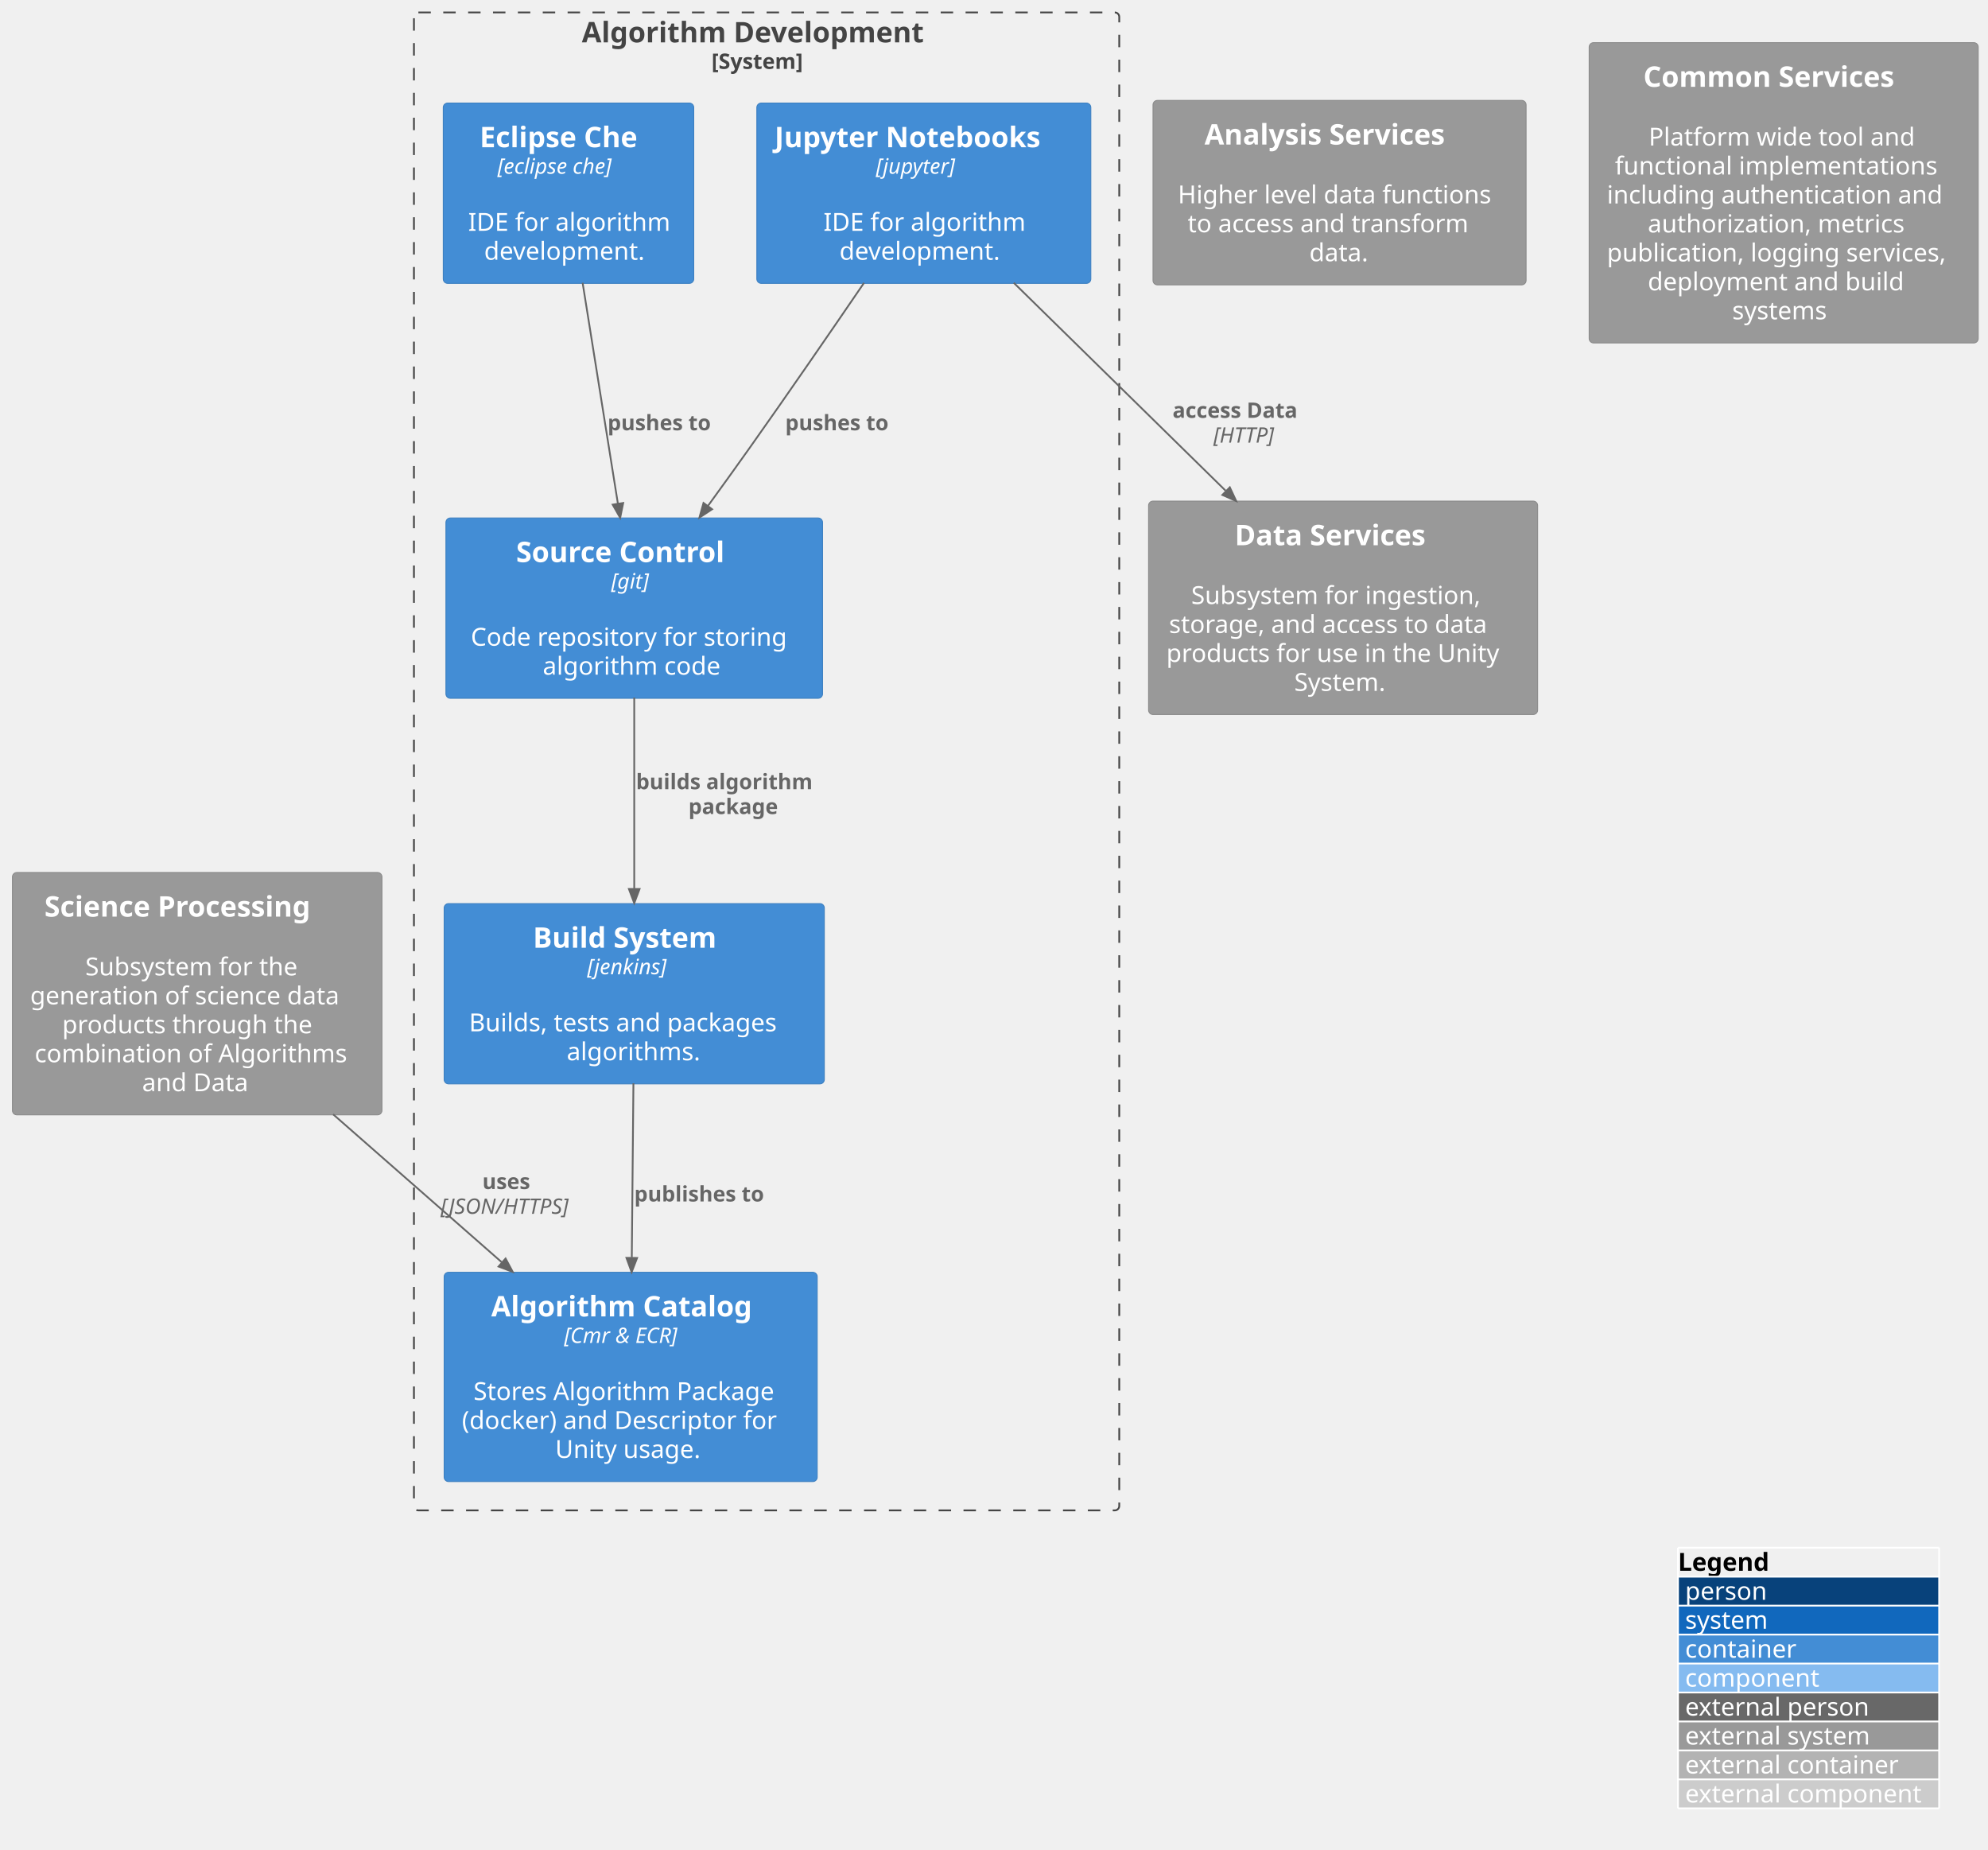
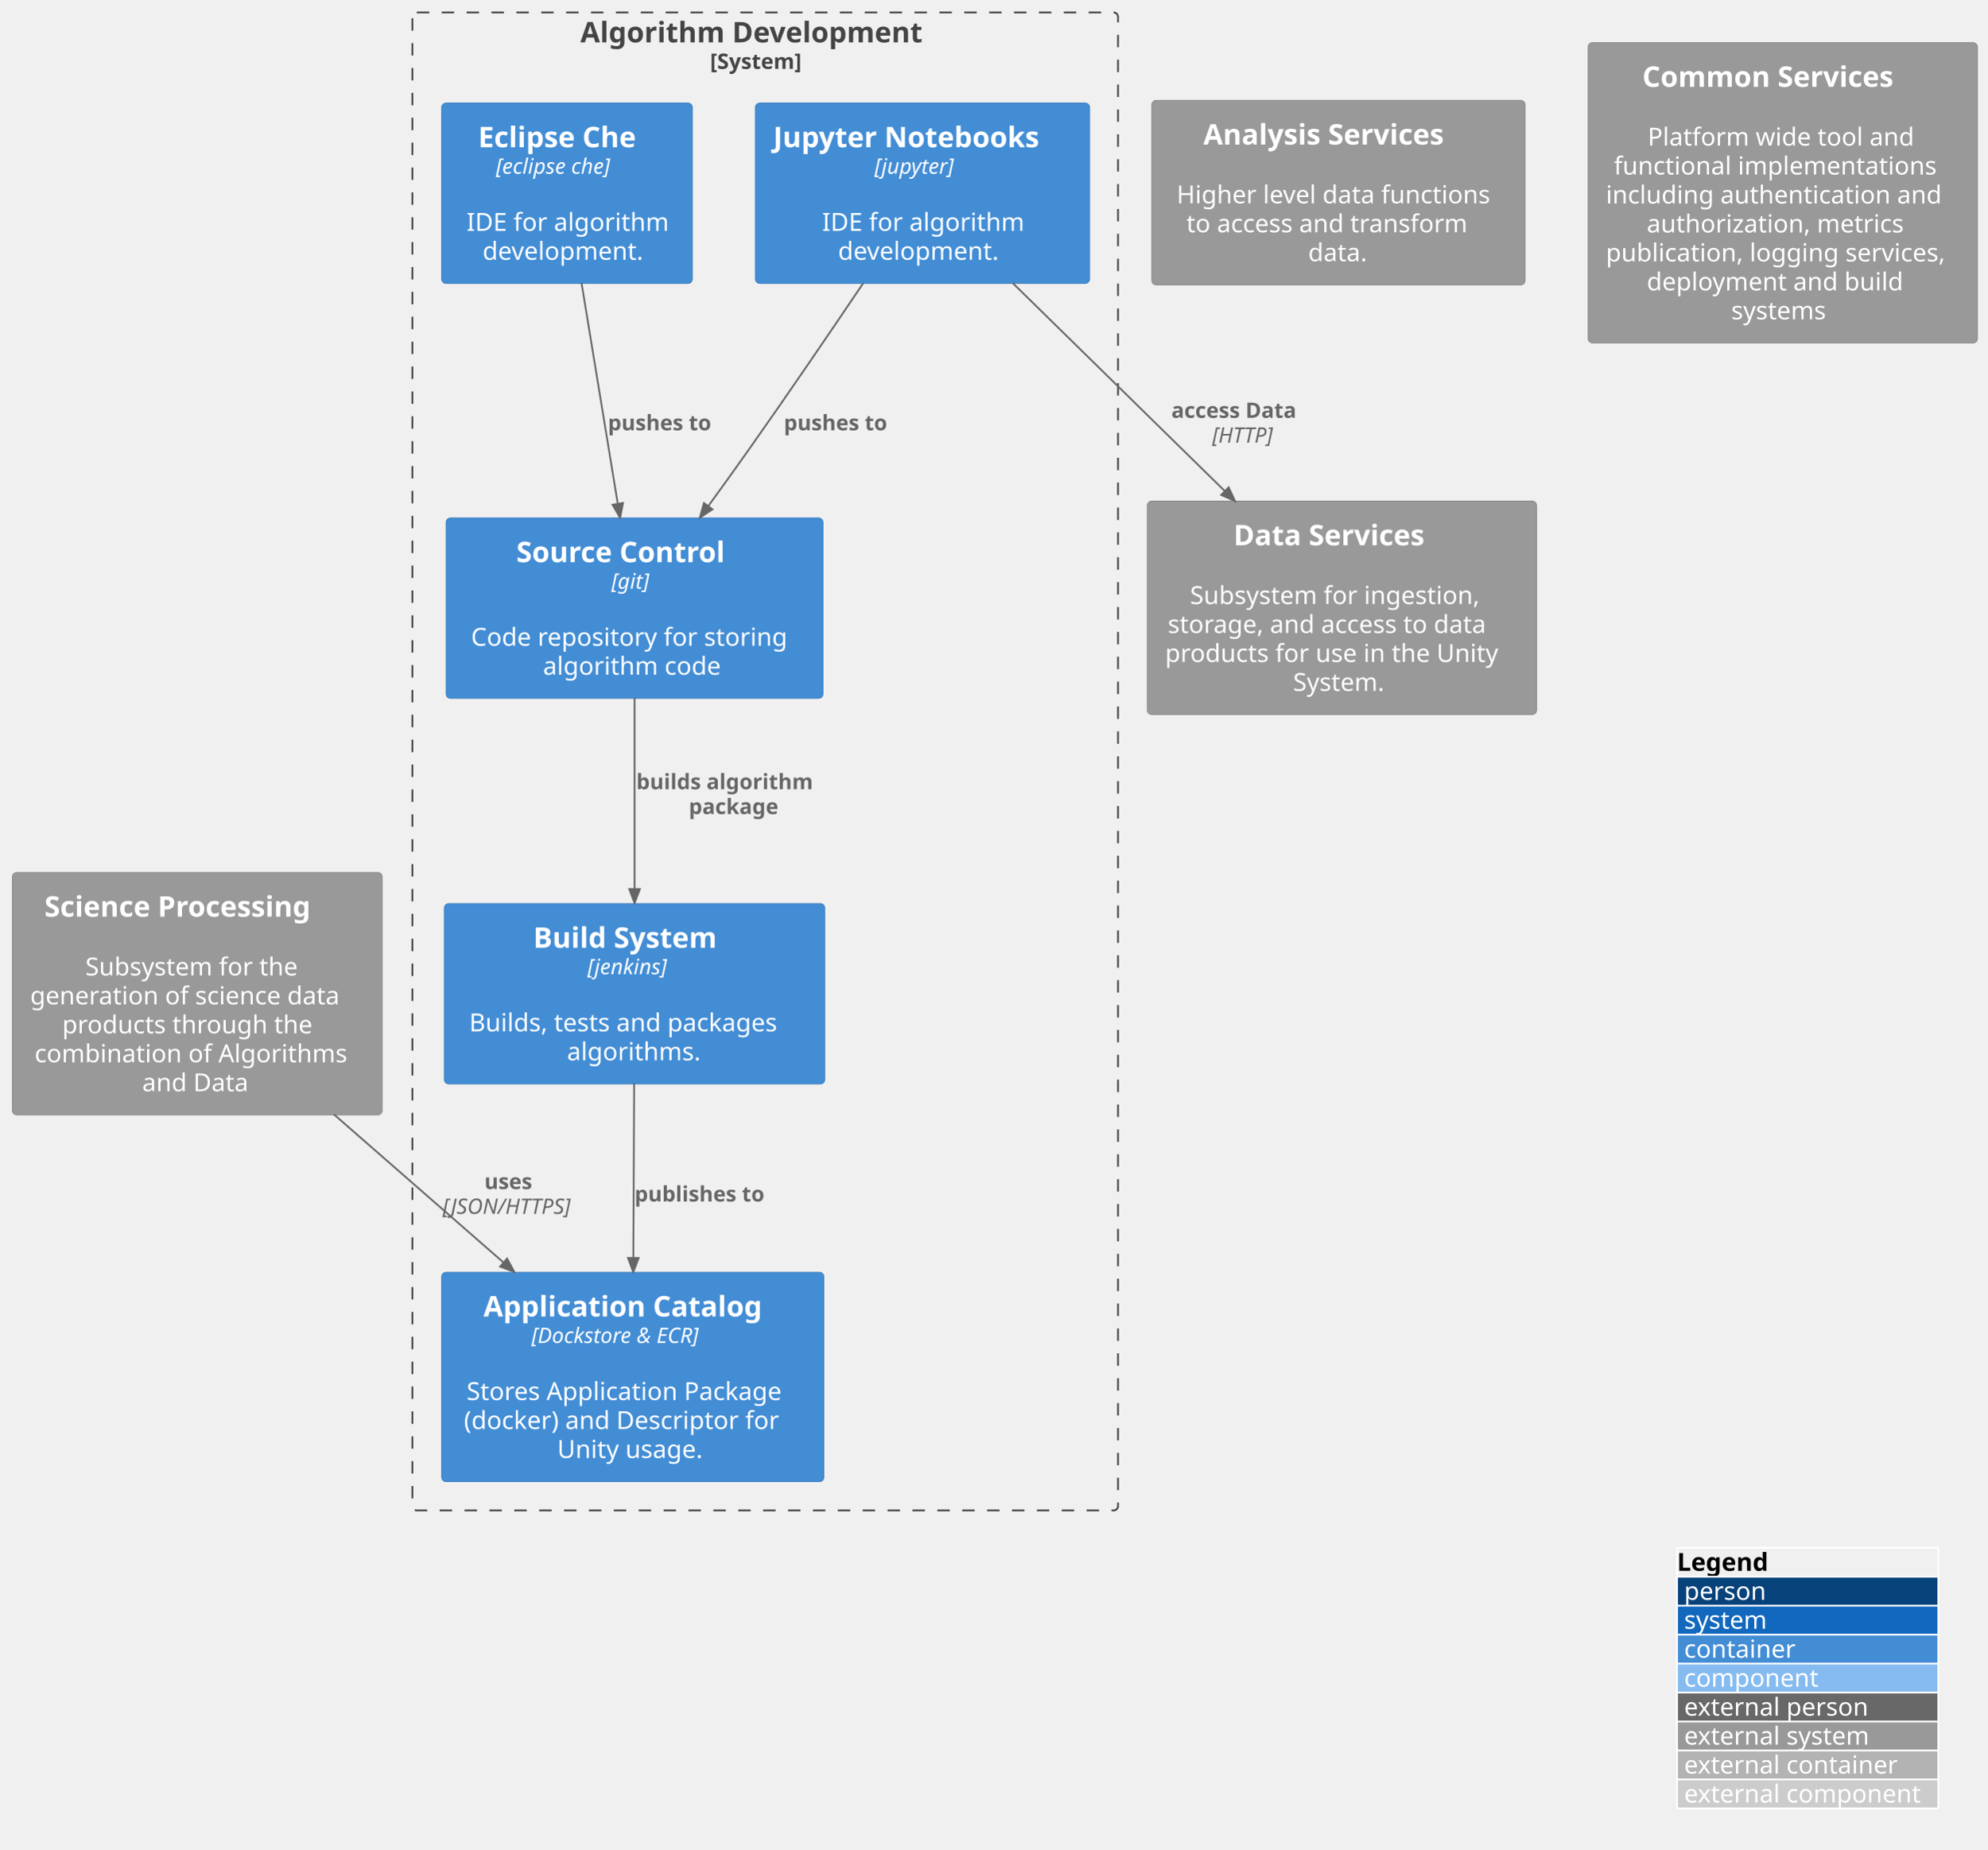
- <svg xmlns="http://www.w3.org/2000/svg" contentStyleType="text/css" height="1041px" preserveAspectRatio="none" style="width:1119px;height:1041px;background:#FFFFFF;" version="1.1" viewBox="0 0 1119 1041" width="1119px" zoomAndPan="magnify">
+ <svg xmlns="http://www.w3.org/2000/svg" contentStyleType="text/css" height="1041px" preserveAspectRatio="none" style="width:1118px;height:1041px;background:#FFFFFF;" version="1.1" viewBox="0 0 1118 1041" width="1118px" zoomAndPan="magnify">
  <defs />
  <g>
    <g id="cluster_ADS">
-       <rect height="843" rx="2.5" ry="2.5" style="stroke:#444444;stroke-width:1.0;fill:none;stroke-dasharray:7.0,7.0;" width="397" x="233" y="7" />
-       <text fill="#444444" font-family="sans-serif" font-size="16" font-weight="bold" lengthAdjust="spacing" textLength="208" x="327.5" y="23.852">Algorithm Development</text>
-       <text fill="#444444" font-family="sans-serif" font-size="12" font-weight="bold" lengthAdjust="spacing" textLength="62" x="400.5" y="38.764">[System]</text>
+       <rect height="843" rx="2.5" ry="2.5" style="stroke:#444444;stroke-width:1.0;fill:none;stroke-dasharray:7.0,7.0;" width="397" x="232" y="7" />
+       <text fill="#444444" font-family="sans-serif" font-size="16" font-weight="bold" lengthAdjust="spacing" textLength="208" x="326.5" y="23.852">Algorithm Development</text>
+       <text fill="#444444" font-family="sans-serif" font-size="12" font-weight="bold" lengthAdjust="spacing" textLength="62" x="399.5" y="38.764">[System]</text>
    </g>
    <g id="elem_ac">
-       <rect fill="#438DD5" height="117.781" rx="2.5" ry="2.5" style="stroke:#3C7FC0;stroke-width:0.5;" width="210" x="250" y="716" />
-       <text fill="#FFFFFF" font-family="sans-serif" font-size="16" font-weight="bold" lengthAdjust="spacing" textLength="157" x="276.5" y="740.852">Algorithm Catalog</text>
-       <text fill="#FFFFFF" font-family="sans-serif" font-size="12" font-style="italic" lengthAdjust="spacing" textLength="75" x="317.5" y="755.764">[Cmr &amp; ECR]</text>
-       <text fill="#FFFFFF" font-family="sans-serif" font-size="14" lengthAdjust="spacing" textLength="4" x="353" y="771.589"> </text>
-       <text fill="#FFFFFF" font-family="sans-serif" font-size="14" lengthAdjust="spacing" textLength="177" x="266.5" y="787.886">Stores Algorithm Package</text>
-       <text fill="#FFFFFF" font-family="sans-serif" font-size="14" lengthAdjust="spacing" textLength="186" x="260" y="804.183">(docker) and Descriptor for</text>
-       <text fill="#FFFFFF" font-family="sans-serif" font-size="14" lengthAdjust="spacing" textLength="85" x="312.5" y="820.48">Unity usage.</text>
+       <rect fill="#438DD5" height="117.781" rx="2.5" ry="2.5" style="stroke:#3C7FC0;stroke-width:0.5;" width="215" x="248.5" y="716" />
+       <text fill="#FFFFFF" font-family="sans-serif" font-size="16" font-weight="bold" lengthAdjust="spacing" textLength="168" x="272" y="740.852">Application Catalog</text>
+       <text fill="#FFFFFF" font-family="sans-serif" font-size="12" font-style="italic" lengthAdjust="spacing" textLength="114" x="299" y="755.764">[Dockstore &amp; ECR]</text>
+       <text fill="#FFFFFF" font-family="sans-serif" font-size="14" lengthAdjust="spacing" textLength="4" x="354" y="771.589"> </text>
+       <text fill="#FFFFFF" font-family="sans-serif" font-size="14" lengthAdjust="spacing" textLength="187" x="262.5" y="787.886">Stores Application Package</text>
+       <text fill="#FFFFFF" font-family="sans-serif" font-size="14" lengthAdjust="spacing" textLength="186" x="261" y="804.183">(docker) and Descriptor for</text>
+       <text fill="#FFFFFF" font-family="sans-serif" font-size="14" lengthAdjust="spacing" textLength="85" x="313.5" y="820.48">Unity usage.</text>
    </g>
    <g id="elem_ec">
-       <rect fill="#438DD5" height="101.484" rx="2.5" ry="2.5" style="stroke:#3C7FC0;stroke-width:0.5;" width="141" x="249.5" y="58" />
-       <text fill="#FFFFFF" font-family="sans-serif" font-size="16" font-weight="bold" lengthAdjust="spacing" textLength="100" x="270" y="82.852">Eclipse Che</text>
-       <text fill="#FFFFFF" font-family="sans-serif" font-size="12" font-style="italic" lengthAdjust="spacing" textLength="80" x="280" y="97.764">[eclipse che]</text>
-       <text fill="#FFFFFF" font-family="sans-serif" font-size="14" lengthAdjust="spacing" textLength="4" x="318" y="113.589"> </text>
-       <text fill="#FFFFFF" font-family="sans-serif" font-size="14" lengthAdjust="spacing" textLength="113" x="263.5" y="129.886">IDE for algorithm</text>
-       <text fill="#FFFFFF" font-family="sans-serif" font-size="14" lengthAdjust="spacing" textLength="95" x="272.5" y="146.183">development.</text>
+       <rect fill="#438DD5" height="101.484" rx="2.5" ry="2.5" style="stroke:#3C7FC0;stroke-width:0.5;" width="141" x="248.5" y="58" />
+       <text fill="#FFFFFF" font-family="sans-serif" font-size="16" font-weight="bold" lengthAdjust="spacing" textLength="100" x="269" y="82.852">Eclipse Che</text>
+       <text fill="#FFFFFF" font-family="sans-serif" font-size="12" font-style="italic" lengthAdjust="spacing" textLength="80" x="279" y="97.764">[eclipse che]</text>
+       <text fill="#FFFFFF" font-family="sans-serif" font-size="14" lengthAdjust="spacing" textLength="4" x="317" y="113.589"> </text>
+       <text fill="#FFFFFF" font-family="sans-serif" font-size="14" lengthAdjust="spacing" textLength="113" x="262.5" y="129.886">IDE for algorithm</text>
+       <text fill="#FFFFFF" font-family="sans-serif" font-size="14" lengthAdjust="spacing" textLength="95" x="271.5" y="146.183">development.</text>
    </g>
    <g id="elem_jn">
-       <rect fill="#438DD5" height="101.484" rx="2.5" ry="2.5" style="stroke:#3C7FC0;stroke-width:0.5;" width="188" x="426" y="58" />
-       <text fill="#FFFFFF" font-family="sans-serif" font-size="16" font-weight="bold" lengthAdjust="spacing" textLength="168" x="436" y="82.852">Jupyter Notebooks</text>
-       <text fill="#FFFFFF" font-family="sans-serif" font-size="12" font-style="italic" lengthAdjust="spacing" textLength="54" x="493" y="97.764">[jupyter]</text>
-       <text fill="#FFFFFF" font-family="sans-serif" font-size="14" lengthAdjust="spacing" textLength="4" x="518" y="113.589"> </text>
-       <text fill="#FFFFFF" font-family="sans-serif" font-size="14" lengthAdjust="spacing" textLength="113" x="463.5" y="129.886">IDE for algorithm</text>
-       <text fill="#FFFFFF" font-family="sans-serif" font-size="14" lengthAdjust="spacing" textLength="95" x="472.5" y="146.183">development.</text>
+       <rect fill="#438DD5" height="101.484" rx="2.5" ry="2.5" style="stroke:#3C7FC0;stroke-width:0.5;" width="188" x="425" y="58" />
+       <text fill="#FFFFFF" font-family="sans-serif" font-size="16" font-weight="bold" lengthAdjust="spacing" textLength="168" x="435" y="82.852">Jupyter Notebooks</text>
+       <text fill="#FFFFFF" font-family="sans-serif" font-size="12" font-style="italic" lengthAdjust="spacing" textLength="54" x="492" y="97.764">[jupyter]</text>
+       <text fill="#FFFFFF" font-family="sans-serif" font-size="14" lengthAdjust="spacing" textLength="4" x="517" y="113.589"> </text>
+       <text fill="#FFFFFF" font-family="sans-serif" font-size="14" lengthAdjust="spacing" textLength="113" x="462.5" y="129.886">IDE for algorithm</text>
+       <text fill="#FFFFFF" font-family="sans-serif" font-size="14" lengthAdjust="spacing" textLength="95" x="471.5" y="146.183">development.</text>
    </g>
    <g id="elem_cicd">
      <rect fill="#438DD5" height="101.484" rx="2.5" ry="2.5" style="stroke:#3C7FC0;stroke-width:0.5;" width="214" x="250" y="508.5" />
      <text fill="#FFFFFF" font-family="sans-serif" font-size="16" font-weight="bold" lengthAdjust="spacing" textLength="114" x="300" y="533.352">Build System</text>
      <text fill="#FFFFFF" font-family="sans-serif" font-size="12" font-style="italic" lengthAdjust="spacing" textLength="53" x="330.5" y="548.264">[jenkins]</text>
      <text fill="#FFFFFF" font-family="sans-serif" font-size="14" lengthAdjust="spacing" textLength="4" x="355" y="564.089"> </text>
      <text fill="#FFFFFF" font-family="sans-serif" font-size="14" lengthAdjust="spacing" textLength="186" x="264" y="580.386">Builds, tests and packages</text>
      <text fill="#FFFFFF" font-family="sans-serif" font-size="14" lengthAdjust="spacing" textLength="76" x="319" y="596.683">algorithms.</text>
    </g>
    <g id="elem_git">
      <rect fill="#438DD5" height="101.484" rx="2.5" ry="2.5" style="stroke:#3C7FC0;stroke-width:0.5;" width="212" x="251" y="291.5" />
      <text fill="#FFFFFF" font-family="sans-serif" font-size="16" font-weight="bold" lengthAdjust="spacing" textLength="133" x="290.5" y="316.352">Source Control</text>
      <text fill="#FFFFFF" font-family="sans-serif" font-size="12" font-style="italic" lengthAdjust="spacing" textLength="26" x="344" y="331.264">[git]</text>
      <text fill="#FFFFFF" font-family="sans-serif" font-size="14" lengthAdjust="spacing" textLength="4" x="355" y="347.089"> </text>
      <text fill="#FFFFFF" font-family="sans-serif" font-size="14" lengthAdjust="spacing" textLength="184" x="265" y="363.386">Code repository for storing</text>
      <text fill="#FFFFFF" font-family="sans-serif" font-size="14" lengthAdjust="spacing" textLength="103" x="305.5" y="379.683">algorithm code</text>
    </g>
    <g id="elem_sps">
      <rect fill="#999999" height="136.406" rx="2.5" ry="2.5" style="stroke:#8A8A8A;stroke-width:0.5;" width="208" x="7" y="491" />
      <text fill="#FFFFFF" font-family="sans-serif" font-size="16" font-weight="bold" lengthAdjust="spacing" textLength="172" x="25" y="515.852">Science Processing</text>
      <text fill="#FFFFFF" font-family="sans-serif" font-size="14" lengthAdjust="spacing" textLength="4" x="109" y="532.62"> </text>
      <text fill="#FFFFFF" font-family="sans-serif" font-size="14" lengthAdjust="spacing" textLength="126" x="48" y="548.917">Subsystem for the</text>
      <text fill="#FFFFFF" font-family="sans-serif" font-size="14" lengthAdjust="spacing" textLength="184" x="17" y="565.214">generation of science data</text>
      <text fill="#FFFFFF" font-family="sans-serif" font-size="14" lengthAdjust="spacing" textLength="148" x="35" y="581.511">products through the</text>
      <text fill="#FFFFFF" font-family="sans-serif" font-size="14" lengthAdjust="spacing" textLength="179" x="19.5" y="597.808">combination of Algorithms</text>
      <text fill="#FFFFFF" font-family="sans-serif" font-size="14" lengthAdjust="spacing" textLength="62" x="80" y="614.105">and Data</text>
    </g>
    <g id="elem_ds">
-       <rect fill="#999999" height="120.109" rx="2.5" ry="2.5" style="stroke:#8A8A8A;stroke-width:0.5;" width="219" x="646.5" y="282" />
-       <text fill="#FFFFFF" font-family="sans-serif" font-size="16" font-weight="bold" lengthAdjust="spacing" textLength="122" x="695" y="306.852">Data Services</text>
-       <text fill="#FFFFFF" font-family="sans-serif" font-size="14" lengthAdjust="spacing" textLength="4" x="754" y="323.62"> </text>
-       <text fill="#FFFFFF" font-family="sans-serif" font-size="14" lengthAdjust="spacing" textLength="171" x="670.5" y="339.917">Subsystem for ingestion,</text>
-       <text fill="#FFFFFF" font-family="sans-serif" font-size="14" lengthAdjust="spacing" textLength="192" x="658" y="356.214">storage, and access to data</text>
-       <text fill="#FFFFFF" font-family="sans-serif" font-size="14" lengthAdjust="spacing" textLength="195" x="656.5" y="372.511">products for use in the Unity</text>
-       <text fill="#FFFFFF" font-family="sans-serif" font-size="14" lengthAdjust="spacing" textLength="55" x="728.5" y="388.808">System.</text>
+       <rect fill="#999999" height="120.109" rx="2.5" ry="2.5" style="stroke:#8A8A8A;stroke-width:0.5;" width="219" x="645.5" y="282" />
+       <text fill="#FFFFFF" font-family="sans-serif" font-size="16" font-weight="bold" lengthAdjust="spacing" textLength="122" x="694" y="306.852">Data Services</text>
+       <text fill="#FFFFFF" font-family="sans-serif" font-size="14" lengthAdjust="spacing" textLength="4" x="753" y="323.62"> </text>
+       <text fill="#FFFFFF" font-family="sans-serif" font-size="14" lengthAdjust="spacing" textLength="171" x="669.5" y="339.917">Subsystem for ingestion,</text>
+       <text fill="#FFFFFF" font-family="sans-serif" font-size="14" lengthAdjust="spacing" textLength="192" x="657" y="356.214">storage, and access to data</text>
+       <text fill="#FFFFFF" font-family="sans-serif" font-size="14" lengthAdjust="spacing" textLength="195" x="655.5" y="372.511">products for use in the Unity</text>
+       <text fill="#FFFFFF" font-family="sans-serif" font-size="14" lengthAdjust="spacing" textLength="55" x="727.5" y="388.808">System.</text>
    </g>
    <g id="elem_as">
-       <rect fill="#999999" height="103.812" rx="2.5" ry="2.5" style="stroke:#8A8A8A;stroke-width:0.5;" width="210" x="649" y="56.5" />
-       <text fill="#FFFFFF" font-family="sans-serif" font-size="16" font-weight="bold" lengthAdjust="spacing" textLength="152" x="678" y="81.352">Analysis Services</text>
-       <text fill="#FFFFFF" font-family="sans-serif" font-size="14" lengthAdjust="spacing" textLength="4" x="752" y="98.12"> </text>
-       <text fill="#FFFFFF" font-family="sans-serif" font-size="14" lengthAdjust="spacing" textLength="182" x="663" y="114.417">Higher level data functions</text>
-       <text fill="#FFFFFF" font-family="sans-serif" font-size="14" lengthAdjust="spacing" textLength="167" x="668.5" y="130.714">to access and transform</text>
-       <text fill="#FFFFFF" font-family="sans-serif" font-size="14" lengthAdjust="spacing" textLength="34" x="737" y="147.011">data.</text>
+       <rect fill="#999999" height="103.812" rx="2.5" ry="2.5" style="stroke:#8A8A8A;stroke-width:0.5;" width="210" x="648" y="56.5" />
+       <text fill="#FFFFFF" font-family="sans-serif" font-size="16" font-weight="bold" lengthAdjust="spacing" textLength="152" x="677" y="81.352">Analysis Services</text>
+       <text fill="#FFFFFF" font-family="sans-serif" font-size="14" lengthAdjust="spacing" textLength="4" x="751" y="98.12"> </text>
+       <text fill="#FFFFFF" font-family="sans-serif" font-size="14" lengthAdjust="spacing" textLength="182" x="662" y="114.417">Higher level data functions</text>
+       <text fill="#FFFFFF" font-family="sans-serif" font-size="14" lengthAdjust="spacing" textLength="167" x="667.5" y="130.714">to access and transform</text>
+       <text fill="#FFFFFF" font-family="sans-serif" font-size="14" lengthAdjust="spacing" textLength="34" x="736" y="147.011">data.</text>
    </g>
    <g id="elem_cs">
-       <rect fill="#999999" height="169" rx="2.5" ry="2.5" style="stroke:#8A8A8A;stroke-width:0.5;" width="219" x="894.5" y="24" />
-       <text fill="#FFFFFF" font-family="sans-serif" font-size="16" font-weight="bold" lengthAdjust="spacing" textLength="158" x="925" y="48.852">Common Services</text>
-       <text fill="#FFFFFF" font-family="sans-serif" font-size="14" lengthAdjust="spacing" textLength="4" x="1002" y="65.62"> </text>
-       <text fill="#FFFFFF" font-family="sans-serif" font-size="14" lengthAdjust="spacing" textLength="152" x="928" y="81.917">Platform wide tool and</text>
-       <text fill="#FFFFFF" font-family="sans-serif" font-size="14" lengthAdjust="spacing" textLength="186" x="909" y="98.214">functional implementations</text>
-       <text fill="#FFFFFF" font-family="sans-serif" font-size="14" lengthAdjust="spacing" textLength="195" x="904.5" y="114.511">including authentication and</text>
-       <text fill="#FFFFFF" font-family="sans-serif" font-size="14" lengthAdjust="spacing" textLength="149" x="927.5" y="130.808">authorization, metrics</text>
-       <text fill="#FFFFFF" font-family="sans-serif" font-size="14" lengthAdjust="spacing" textLength="199" x="904.5" y="147.105">publication, logging services,</text>
-       <text fill="#FFFFFF" font-family="sans-serif" font-size="14" lengthAdjust="spacing" textLength="149" x="927.5" y="163.401">deployment and build</text>
-       <text fill="#FFFFFF" font-family="sans-serif" font-size="14" lengthAdjust="spacing" textLength="58" x="975" y="179.698">systems</text>
+       <rect fill="#999999" height="169" rx="2.5" ry="2.5" style="stroke:#8A8A8A;stroke-width:0.5;" width="219" x="893.5" y="24" />
+       <text fill="#FFFFFF" font-family="sans-serif" font-size="16" font-weight="bold" lengthAdjust="spacing" textLength="158" x="924" y="48.852">Common Services</text>
+       <text fill="#FFFFFF" font-family="sans-serif" font-size="14" lengthAdjust="spacing" textLength="4" x="1001" y="65.62"> </text>
+       <text fill="#FFFFFF" font-family="sans-serif" font-size="14" lengthAdjust="spacing" textLength="152" x="927" y="81.917">Platform wide tool and</text>
+       <text fill="#FFFFFF" font-family="sans-serif" font-size="14" lengthAdjust="spacing" textLength="186" x="908" y="98.214">functional implementations</text>
+       <text fill="#FFFFFF" font-family="sans-serif" font-size="14" lengthAdjust="spacing" textLength="195" x="903.5" y="114.511">including authentication and</text>
+       <text fill="#FFFFFF" font-family="sans-serif" font-size="14" lengthAdjust="spacing" textLength="149" x="926.5" y="130.808">authorization, metrics</text>
+       <text fill="#FFFFFF" font-family="sans-serif" font-size="14" lengthAdjust="spacing" textLength="199" x="903.5" y="147.105">publication, logging services,</text>
+       <text fill="#FFFFFF" font-family="sans-serif" font-size="14" lengthAdjust="spacing" textLength="149" x="926.5" y="163.401">deployment and build</text>
+       <text fill="#FFFFFF" font-family="sans-serif" font-size="14" lengthAdjust="spacing" textLength="58" x="974" y="179.698">systems</text>
    </g>
    <g id="link_ec_git">
-       <path d="M327.94,159.16 C333.77,195.63 341.7,245.25 347.8,283.45 " fill="none" id="ec-to-git" style="stroke:#666666;stroke-width:1.0;" />
-       <polygon fill="#666666" points="349.08,291.42,350.786,283.048,344.86,283.991,349.08,291.42" style="stroke:#666666;stroke-width:1.0;" />
+       <path d="M327.15,159.16 C333.14,195.63 341.28,245.25 347.55,283.45 " fill="none" id="ec-to-git" style="stroke:#666666;stroke-width:1.0;" />
+       <polygon fill="#666666" points="348.86,291.42,350.521,283.039,344.601,284.013,348.86,291.42" style="stroke:#666666;stroke-width:1.0;" />
      <text fill="#666666" font-family="sans-serif" font-size="12" font-weight="bold" lengthAdjust="spacing" textLength="71" x="342" y="242.139">pushes to</text>
    </g>
    <g id="link_jn_git">
-       <path d="M486.33,159.2 C467.58,186.69 443.7,221.38 422,252 C414.49,262.6 406.39,273.84 398.54,284.63 " fill="none" id="jn-to-git" style="stroke:#666666;stroke-width:1.0;" />
-       <polygon fill="#666666" points="393.69,291.28,400.83,286.588,395.984,283.05,393.69,291.28" style="stroke:#666666;stroke-width:1.0;" />
-       <text fill="#666666" font-family="sans-serif" font-size="12" font-weight="bold" lengthAdjust="spacing" textLength="71" x="442" y="242.139">pushes to</text>
+       <path d="M485.73,159.24 C467.19,186.74 443.56,221.43 422,252 C414.51,262.62 406.42,273.87 398.58,284.66 " fill="none" id="jn-to-git" style="stroke:#666666;stroke-width:1.0;" />
+       <polygon fill="#666666" points="393.73,291.31,400.865,286.61,396.016,283.077,393.73,291.31" style="stroke:#666666;stroke-width:1.0;" />
+       <text fill="#666666" font-family="sans-serif" font-size="12" font-weight="bold" lengthAdjust="spacing" textLength="71" x="441" y="242.139">pushes to</text>
    </g>
    <g id="link_git_cicd">
      <path d="M357,392.6 C357,424.61 357,466.38 357,499.94 " fill="none" id="git-to-cicd" style="stroke:#666666;stroke-width:1.0;" />
      <polygon fill="#666666" points="357,508.28,360,500.28,354,500.28,357,508.28" style="stroke:#666666;stroke-width:1.0;" />
      <text fill="#666666" font-family="sans-serif" font-size="12" font-weight="bold" lengthAdjust="spacing" textLength="115" x="358" y="444.139">builds algorithm</text>
      <text fill="#666666" font-family="sans-serif" font-size="12" font-weight="bold" lengthAdjust="spacing" textLength="60" x="387.5" y="458.107">package</text>
    </g>
    <g id="link_cicd_ac">
-       <path d="M356.54,609.63 C356.26,638.76 355.92,675.95 355.62,707.58 " fill="none" id="cicd-to-ac" style="stroke:#666666;stroke-width:1.0;" />
-       <polygon fill="#666666" points="355.54,715.91,358.611,707.937,352.611,707.884,355.54,715.91" style="stroke:#666666;stroke-width:1.0;" />
+       <path d="M356.77,609.63 C356.63,638.76 356.46,675.95 356.31,707.58 " fill="none" id="cicd-to-ac" style="stroke:#666666;stroke-width:1.0;" />
+       <polygon fill="#666666" points="356.27,715.91,359.313,707.926,353.313,707.894,356.27,715.91" style="stroke:#666666;stroke-width:1.0;" />
      <text fill="#666666" font-family="sans-serif" font-size="12" font-weight="bold" lengthAdjust="spacing" textLength="88" x="357" y="676.139">publishes to</text>
    </g>
    <g id="link_jn_ds">
-       <path d="M570.63,159.16 C605.47,193.34 652.09,239.07 689.86,276.13 " fill="none" id="jn-to-ds" style="stroke:#666666;stroke-width:1.0;" />
-       <polygon fill="#666666" points="695.85,281.99,692.236,274.248,688.037,278.533,695.85,281.99" style="stroke:#666666;stroke-width:1.0;" />
-       <text fill="#666666" font-family="sans-serif" font-size="12" font-weight="bold" lengthAdjust="spacing" textLength="86" x="660" y="235.139">access Data</text>
-       <text fill="#666666" font-family="sans-serif" font-size="12" font-style="italic" lengthAdjust="spacing" textLength="40" x="683" y="249.107">[HTTP]</text>
+       <path d="M569.63,159.16 C604.47,193.34 651.09,239.07 688.86,276.13 " fill="none" id="jn-to-ds" style="stroke:#666666;stroke-width:1.0;" />
+       <polygon fill="#666666" points="694.85,281.99,691.236,274.248,687.037,278.533,694.85,281.99" style="stroke:#666666;stroke-width:1.0;" />
+       <text fill="#666666" font-family="sans-serif" font-size="12" font-weight="bold" lengthAdjust="spacing" textLength="86" x="659" y="235.139">access Data</text>
+       <text fill="#666666" font-family="sans-serif" font-size="12" font-style="italic" lengthAdjust="spacing" textLength="40" x="682" y="249.107">[HTTP]</text>
    </g>
    <g id="link_sps_ac">
-       <path d="M187.53,627.12 C217.8,653.67 252.43,684.04 282.32,710.25 " fill="none" id="sps-to-ac" style="stroke:#666666;stroke-width:1.0;" />
-       <polygon fill="#666666" points="288.62,715.78,284.581,708.251,280.626,712.763,288.62,715.78" style="stroke:#666666;stroke-width:1.0;" />
-       <text fill="#666666" font-family="sans-serif" font-size="12" font-weight="bold" lengthAdjust="spacing" textLength="34" x="271.5" y="669.139">uses</text>
-       <text fill="#666666" font-family="sans-serif" font-size="12" font-style="italic" lengthAdjust="spacing" textLength="81" x="248" y="683.107">[JSON/HTTPS]</text>
+       <path d="M187.85,627.12 C218.24,653.67 253.01,684.04 283.02,710.25 " fill="none" id="sps-to-ac" style="stroke:#666666;stroke-width:1.0;" />
+       <polygon fill="#666666" points="289.35,715.78,285.292,708.261,281.349,712.783,289.35,715.78" style="stroke:#666666;stroke-width:1.0;" />
+       <text fill="#666666" font-family="sans-serif" font-size="12" font-weight="bold" lengthAdjust="spacing" textLength="34" x="272.5" y="669.139">uses</text>
+       <text fill="#666666" font-family="sans-serif" font-size="12" font-style="italic" lengthAdjust="spacing" textLength="81" x="249" y="683.107">[JSON/HTTPS]</text>
    </g>
-     <rect height="162.672" rx="7.5" ry="7.5" style="stroke:#00000000;stroke-width:1.0;fill:none;" width="159" x="938.5" y="863" />
-     <text fill="#000000" font-family="sans-serif" font-size="14" font-weight="bold" lengthAdjust="spacing" textLength="59" x="944.5" y="883.995">Legend</text>
-     <text fill="#FFFFFF" font-family="sans-serif" font-size="14" lengthAdjust="spacing" textLength="4" x="1003.5" y="883.995"> </text>
-     <rect fill="#08427B" height="16.297" style="stroke:none;stroke-width:1.0;" width="147" x="944.5" y="887.297" />
-     <text fill="#FFFFFF" font-family="sans-serif" font-size="14" lengthAdjust="spacing" textLength="49" x="948.5" y="900.292">person</text>
-     <rect fill="#1168BD" height="16.297" style="stroke:none;stroke-width:1.0;" width="147" x="944.5" y="903.594" />
-     <text fill="#FFFFFF" font-family="sans-serif" font-size="14" lengthAdjust="spacing" textLength="50" x="948.5" y="916.589">system</text>
-     <rect fill="#438DD5" height="16.297" style="stroke:none;stroke-width:1.0;" width="147" x="944.5" y="919.891" />
-     <text fill="#FFFFFF" font-family="sans-serif" font-size="14" lengthAdjust="spacing" textLength="65" x="948.5" y="932.886">container</text>
-     <rect fill="#85BBF0" height="16.297" style="stroke:none;stroke-width:1.0;" width="147" x="944.5" y="936.188" />
-     <text fill="#FFFFFF" font-family="sans-serif" font-size="14" lengthAdjust="spacing" textLength="80" x="948.5" y="949.183">component</text>
-     <rect fill="#686868" height="16.297" style="stroke:none;stroke-width:1.0;" width="147" x="944.5" y="952.484" />
-     <text fill="#FFFFFF" font-family="sans-serif" font-size="14" lengthAdjust="spacing" textLength="108" x="948.5" y="965.48">external person</text>
-     <rect fill="#999999" height="16.297" style="stroke:none;stroke-width:1.0;" width="147" x="944.5" y="968.781" />
-     <text fill="#FFFFFF" font-family="sans-serif" font-size="14" lengthAdjust="spacing" textLength="109" x="948.5" y="981.776">external system</text>
-     <rect fill="#B3B3B3" height="16.297" style="stroke:none;stroke-width:1.0;" width="147" x="944.5" y="985.078" />
-     <text fill="#FFFFFF" font-family="sans-serif" font-size="14" lengthAdjust="spacing" textLength="124" x="948.5" y="998.073">external container</text>
-     <rect fill="#CCCCCC" height="16.297" style="stroke:none;stroke-width:1.0;" width="147" x="944.5" y="1001.375" />
-     <text fill="#FFFFFF" font-family="sans-serif" font-size="14" lengthAdjust="spacing" textLength="139" x="948.5" y="1014.37">external component</text>
-     <line style="stroke:#FFFFFF;stroke-width:1.0;" x1="944.5" x2="1091.5" y1="871" y2="871" />
-     <line style="stroke:#FFFFFF;stroke-width:1.0;" x1="944.5" x2="1091.5" y1="887.297" y2="887.297" />
-     <line style="stroke:#FFFFFF;stroke-width:1.0;" x1="944.5" x2="1091.5" y1="903.594" y2="903.594" />
-     <line style="stroke:#FFFFFF;stroke-width:1.0;" x1="944.5" x2="1091.5" y1="919.891" y2="919.891" />
-     <line style="stroke:#FFFFFF;stroke-width:1.0;" x1="944.5" x2="1091.5" y1="936.188" y2="936.188" />
-     <line style="stroke:#FFFFFF;stroke-width:1.0;" x1="944.5" x2="1091.5" y1="952.484" y2="952.484" />
-     <line style="stroke:#FFFFFF;stroke-width:1.0;" x1="944.5" x2="1091.5" y1="968.781" y2="968.781" />
-     <line style="stroke:#FFFFFF;stroke-width:1.0;" x1="944.5" x2="1091.5" y1="985.078" y2="985.078" />
-     <line style="stroke:#FFFFFF;stroke-width:1.0;" x1="944.5" x2="1091.5" y1="1001.375" y2="1001.375" />
-     <line style="stroke:#FFFFFF;stroke-width:1.0;" x1="944.5" x2="1091.5" y1="1017.672" y2="1017.672" />
-     <line style="stroke:#FFFFFF;stroke-width:1.0;" x1="944.5" x2="944.5" y1="871" y2="1017.672" />
-     <line style="stroke:#FFFFFF;stroke-width:1.0;" x1="1091.5" x2="1091.5" y1="871" y2="1017.672" />
+     <rect height="162.672" rx="7.5" ry="7.5" style="stroke:#00000000;stroke-width:1.0;fill:none;" width="159" x="937.5" y="863" />
+     <text fill="#000000" font-family="sans-serif" font-size="14" font-weight="bold" lengthAdjust="spacing" textLength="59" x="943.5" y="883.995">Legend</text>
+     <text fill="#FFFFFF" font-family="sans-serif" font-size="14" lengthAdjust="spacing" textLength="4" x="1002.5" y="883.995"> </text>
+     <rect fill="#08427B" height="16.297" style="stroke:none;stroke-width:1.0;" width="147" x="943.5" y="887.297" />
+     <text fill="#FFFFFF" font-family="sans-serif" font-size="14" lengthAdjust="spacing" textLength="49" x="947.5" y="900.292">person</text>
+     <rect fill="#1168BD" height="16.297" style="stroke:none;stroke-width:1.0;" width="147" x="943.5" y="903.594" />
+     <text fill="#FFFFFF" font-family="sans-serif" font-size="14" lengthAdjust="spacing" textLength="50" x="947.5" y="916.589">system</text>
+     <rect fill="#438DD5" height="16.297" style="stroke:none;stroke-width:1.0;" width="147" x="943.5" y="919.891" />
+     <text fill="#FFFFFF" font-family="sans-serif" font-size="14" lengthAdjust="spacing" textLength="65" x="947.5" y="932.886">container</text>
+     <rect fill="#85BBF0" height="16.297" style="stroke:none;stroke-width:1.0;" width="147" x="943.5" y="936.188" />
+     <text fill="#FFFFFF" font-family="sans-serif" font-size="14" lengthAdjust="spacing" textLength="80" x="947.5" y="949.183">component</text>
+     <rect fill="#686868" height="16.297" style="stroke:none;stroke-width:1.0;" width="147" x="943.5" y="952.484" />
+     <text fill="#FFFFFF" font-family="sans-serif" font-size="14" lengthAdjust="spacing" textLength="108" x="947.5" y="965.48">external person</text>
+     <rect fill="#999999" height="16.297" style="stroke:none;stroke-width:1.0;" width="147" x="943.5" y="968.781" />
+     <text fill="#FFFFFF" font-family="sans-serif" font-size="14" lengthAdjust="spacing" textLength="109" x="947.5" y="981.776">external system</text>
+     <rect fill="#B3B3B3" height="16.297" style="stroke:none;stroke-width:1.0;" width="147" x="943.5" y="985.078" />
+     <text fill="#FFFFFF" font-family="sans-serif" font-size="14" lengthAdjust="spacing" textLength="124" x="947.5" y="998.073">external container</text>
+     <rect fill="#CCCCCC" height="16.297" style="stroke:none;stroke-width:1.0;" width="147" x="943.5" y="1001.375" />
+     <text fill="#FFFFFF" font-family="sans-serif" font-size="14" lengthAdjust="spacing" textLength="139" x="947.5" y="1014.37">external component</text>
+     <line style="stroke:#FFFFFF;stroke-width:1.0;" x1="943.5" x2="1090.5" y1="871" y2="871" />
+     <line style="stroke:#FFFFFF;stroke-width:1.0;" x1="943.5" x2="1090.5" y1="887.297" y2="887.297" />
+     <line style="stroke:#FFFFFF;stroke-width:1.0;" x1="943.5" x2="1090.5" y1="903.594" y2="903.594" />
+     <line style="stroke:#FFFFFF;stroke-width:1.0;" x1="943.5" x2="1090.5" y1="919.891" y2="919.891" />
+     <line style="stroke:#FFFFFF;stroke-width:1.0;" x1="943.5" x2="1090.5" y1="936.188" y2="936.188" />
+     <line style="stroke:#FFFFFF;stroke-width:1.0;" x1="943.5" x2="1090.5" y1="952.484" y2="952.484" />
+     <line style="stroke:#FFFFFF;stroke-width:1.0;" x1="943.5" x2="1090.5" y1="968.781" y2="968.781" />
+     <line style="stroke:#FFFFFF;stroke-width:1.0;" x1="943.5" x2="1090.5" y1="985.078" y2="985.078" />
+     <line style="stroke:#FFFFFF;stroke-width:1.0;" x1="943.5" x2="1090.5" y1="1001.375" y2="1001.375" />
+     <line style="stroke:#FFFFFF;stroke-width:1.0;" x1="943.5" x2="1090.5" y1="1017.672" y2="1017.672" />
+     <line style="stroke:#FFFFFF;stroke-width:1.0;" x1="943.5" x2="943.5" y1="871" y2="1017.672" />
+     <line style="stroke:#FFFFFF;stroke-width:1.0;" x1="1090.5" x2="1090.5" y1="871" y2="1017.672" />
  </g>
</svg>
